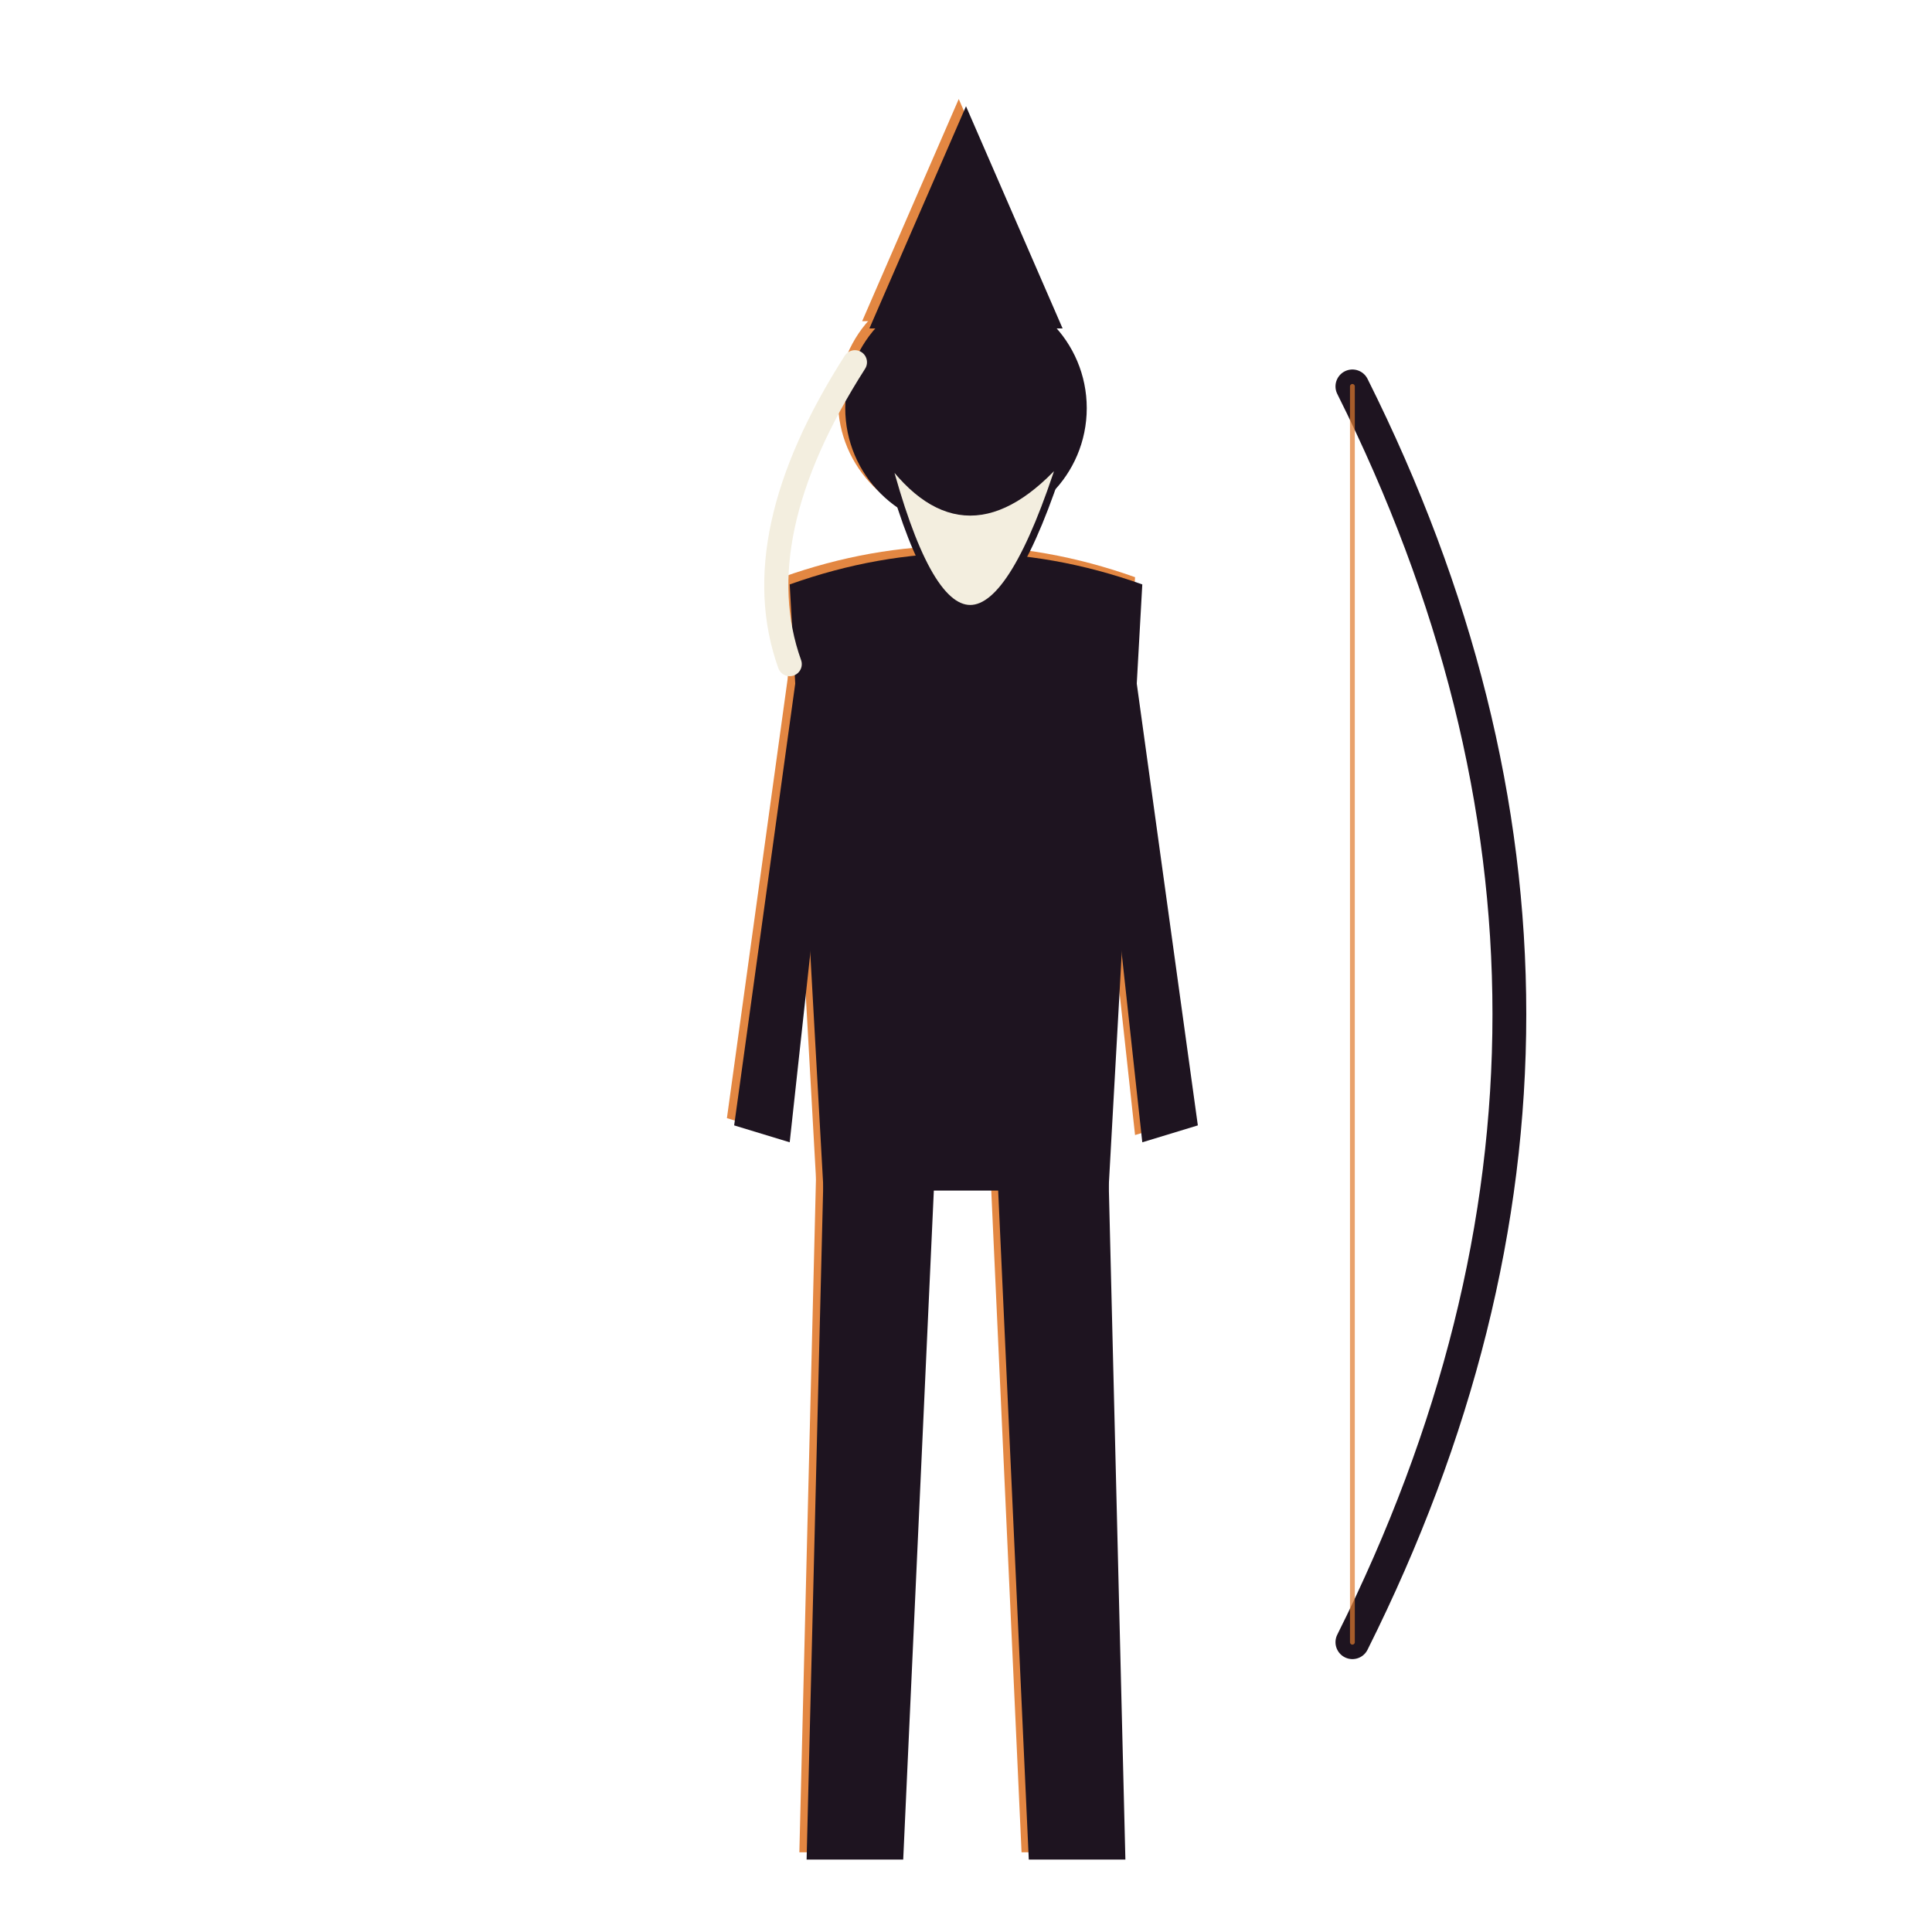
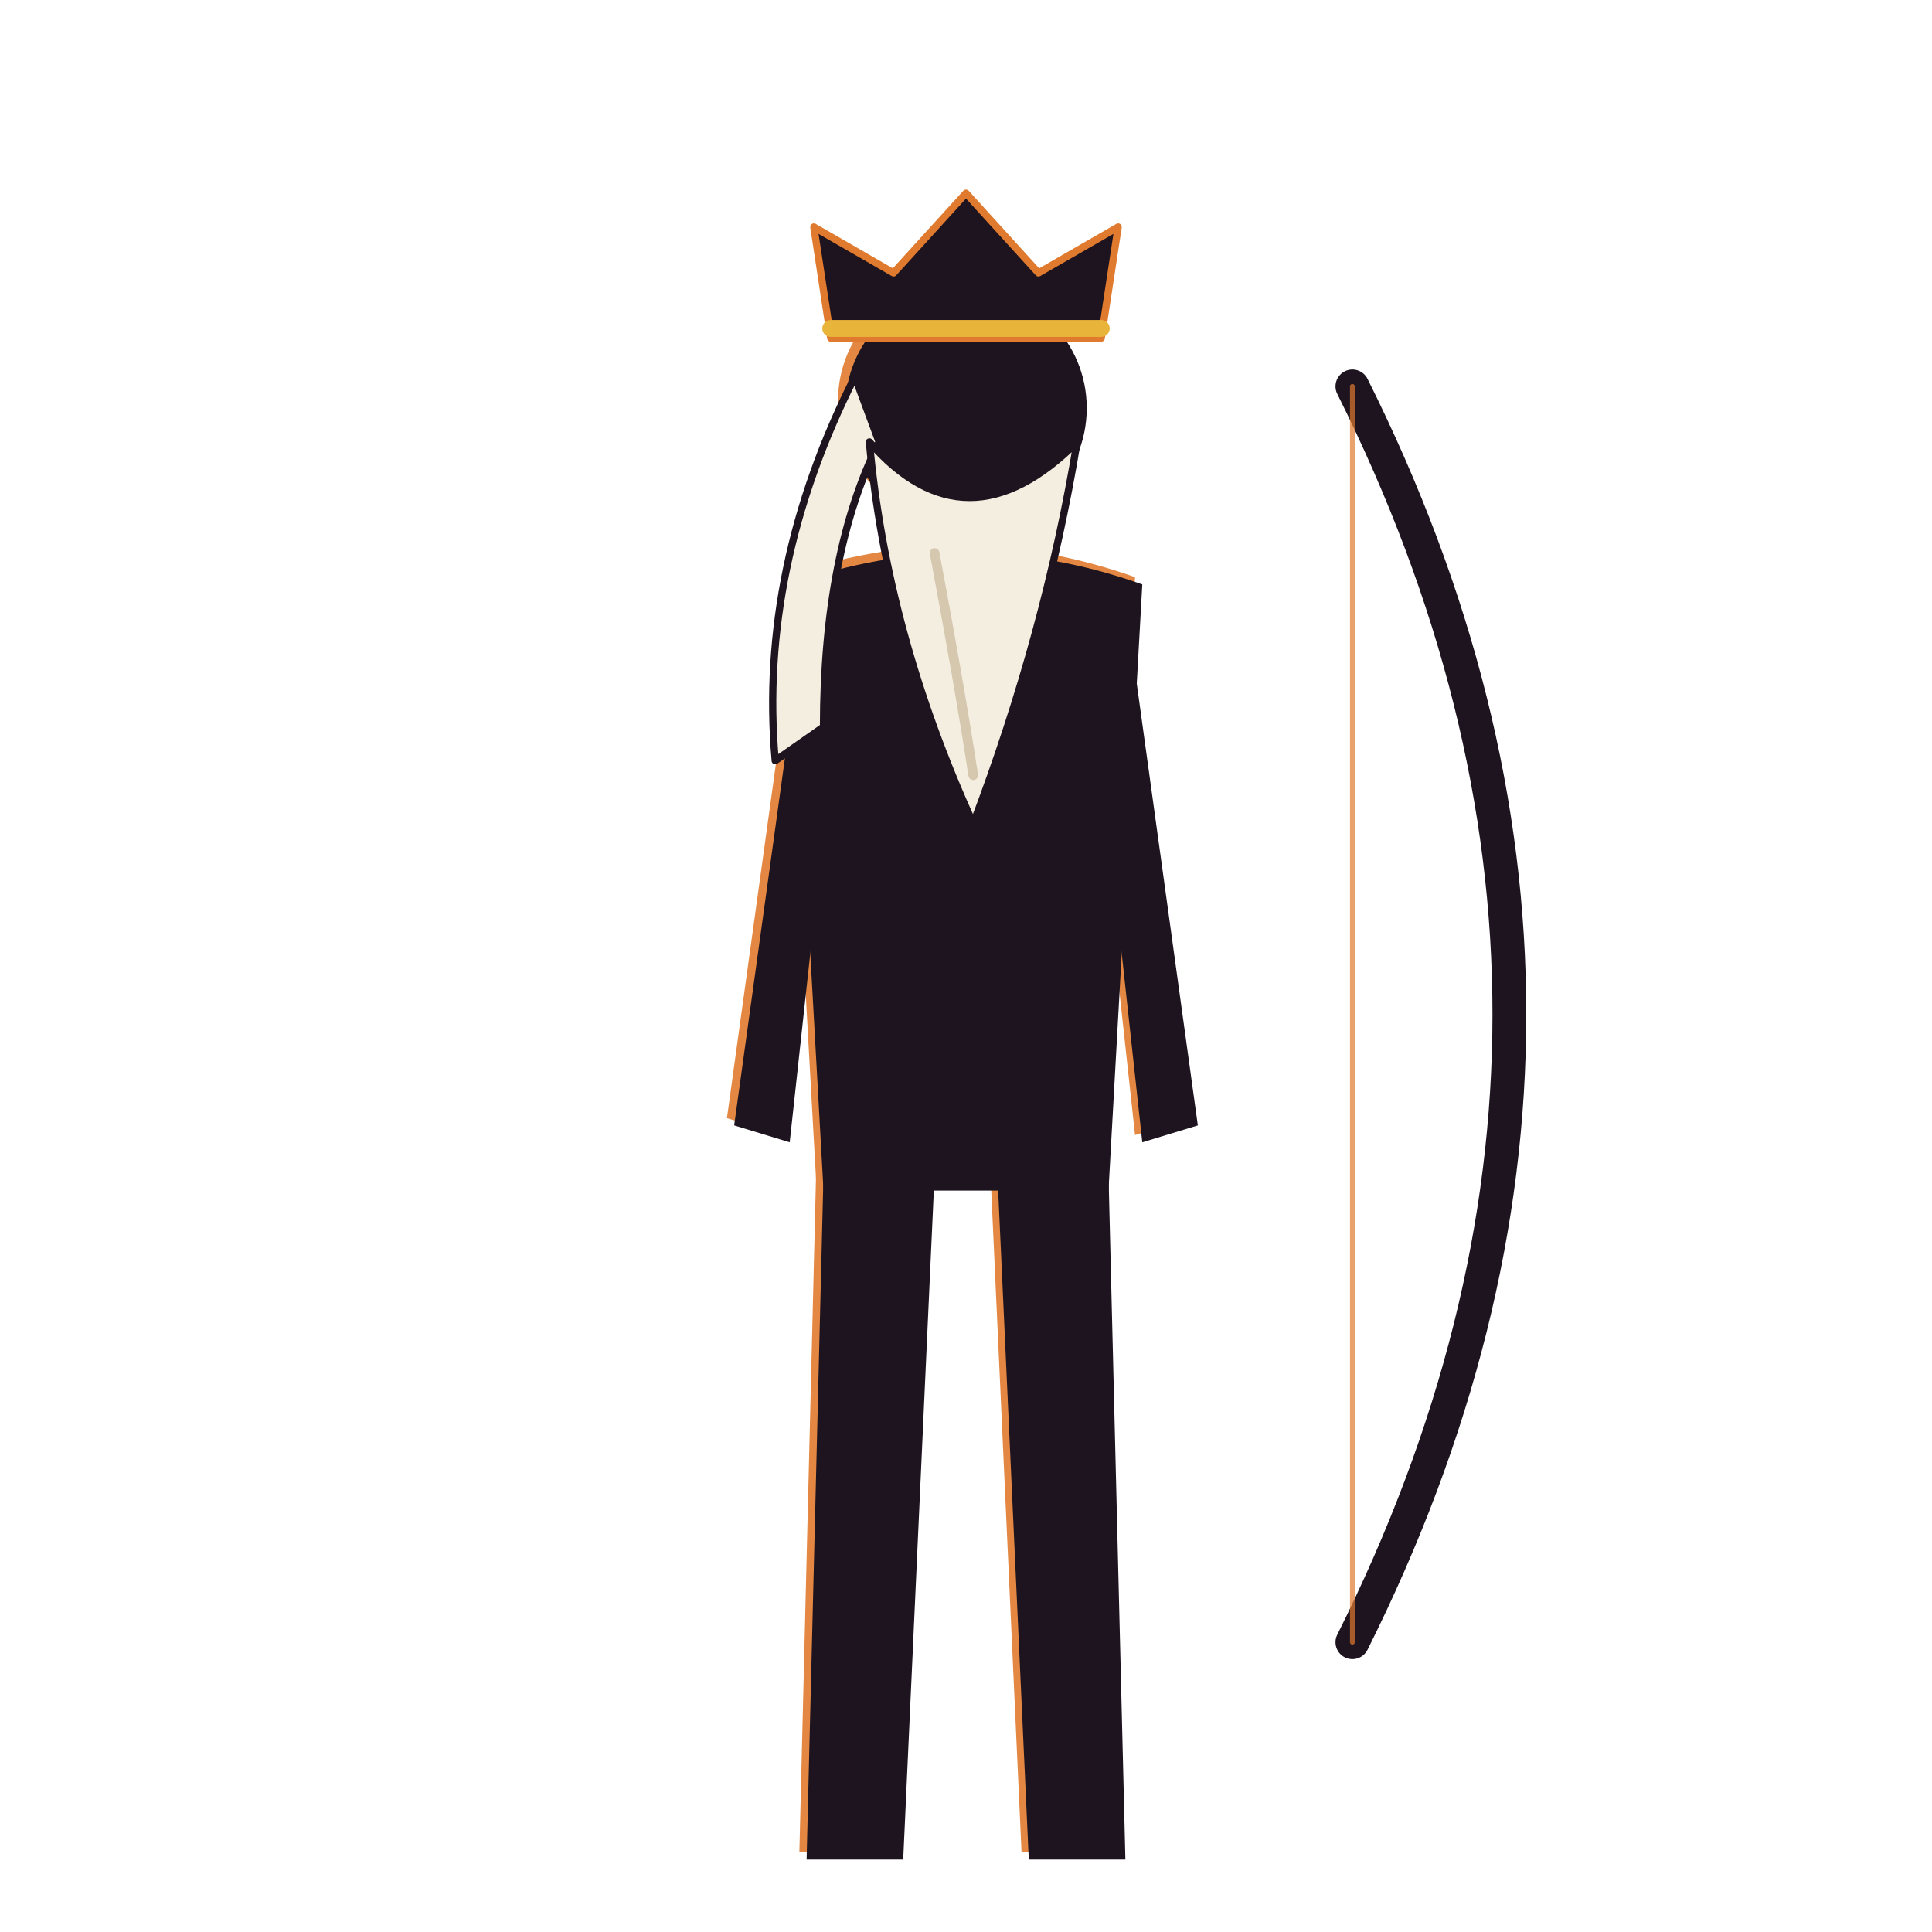
<svg xmlns="http://www.w3.org/2000/svg" width="800" height="800" viewBox="0 0 800 800" fill="none" stroke-linecap="round" stroke-linejoin="round">
  <g transform="translate(-3 -3)" fill="#E07A2E" opacity="0.9">
    <circle cx="400" cy="169" r="50" />
-     <path d="M360 136 L400 44 L440 136Z" />
    <path d="M327 242 Q400 216 473 242 L459 493 L341 493Z" />
    <path d="M341 486 L387 486 L374 770 L334 770Z" />
    <path d="M413 486 L459 486 L466 770 L426 770Z" />
    <path d="M334 249 L304 466 L327 473 L350 262Z" />
    <path d="M466 249 L496 466 L473 473 L450 262Z" />
  </g>
  <g fill="#1E1420">
    <circle cx="400" cy="169" r="50" />
-     <path d="M360 136 L400 44 L440 136Z" />
    <path d="M327 242 Q400 216 473 242 L459 493 L341 493Z" />
    <path d="M341 486 L387 486 L374 770 L334 770Z" />
    <path d="M413 486 L459 486 L466 770 L426 770Z" />
    <path d="M334 249 L304 466 L327 473 L350 262Z" />
    <path d="M466 249 L496 466 L473 473 L450 262Z" />
  </g>
-   <path d="M367 189 Q400 315 440 189 Q400 235 367 189Z" fill="#F3EEDF" stroke="#1E1420" stroke-width="3" />
-   <path d="M354 150 Q308 222 327 275" stroke="#F3EEDF" stroke-width="10" />
+   <path d="M344 140 L337 94 L370 113 L400 80 L430 113 L463 94 L456 140Z" fill="#1E1420" stroke="#E07A2E" stroke-width="3" />
+   <path d="M344 136 L456 136" stroke="#E8B53A" stroke-width="7" />
+   <path d="M354 156 Q314 235 321 315 L341 301 Q341 229 364 183Z" fill="#F3EEDF" stroke="#1E1420" stroke-width="3" />
+   <path d="M360 183 Q367 262 403 341 Q433 262 446 183 Q400 229 360 183Z" fill="#F3EEDF" stroke="#1E1420" stroke-width="3" />
+   <path d="M387 229 Q397 282 403 321" stroke="#D6C7AF" stroke-width="4" />
  <path d="M560 160 Q690 420 560 680" stroke="#1E1420" stroke-width="14" />
  <path d="M560 160 L560 680" stroke="#E07A2E" stroke-width="2" opacity="0.7" />
</svg>
